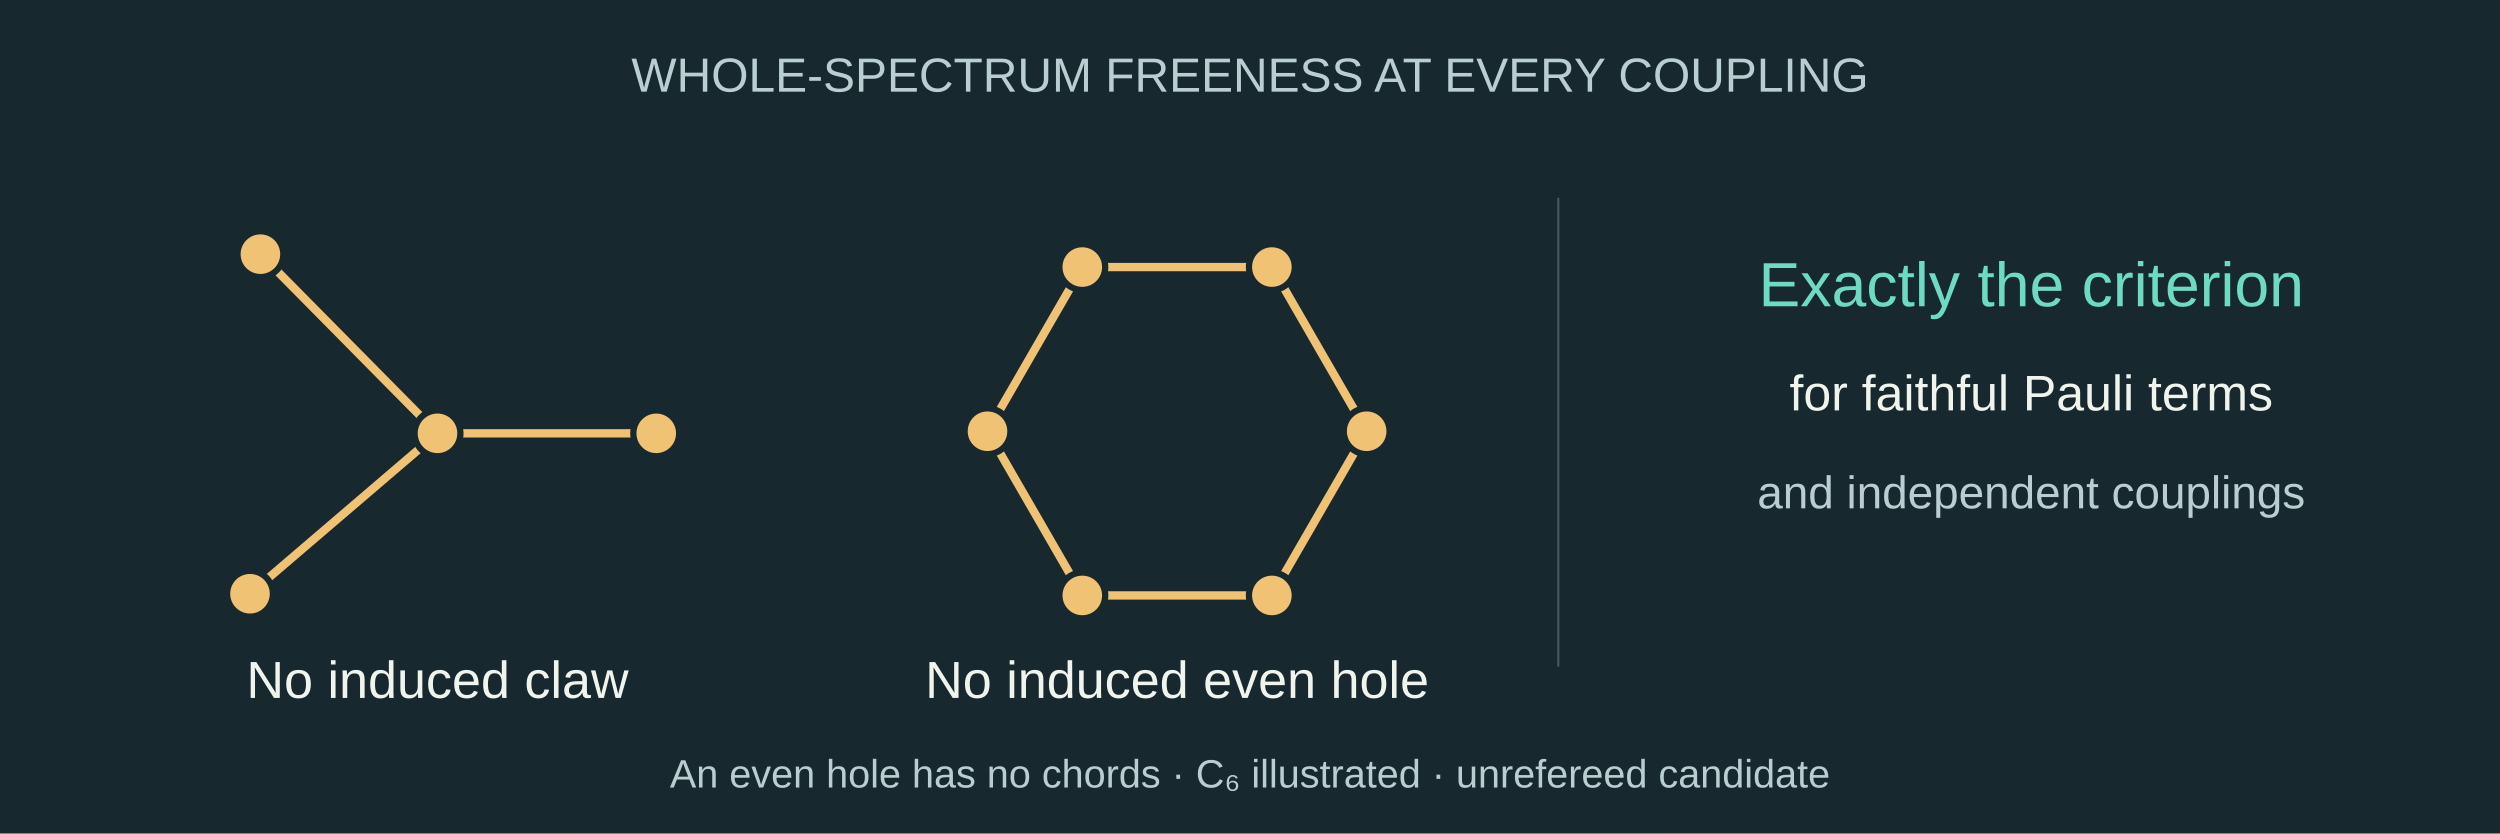
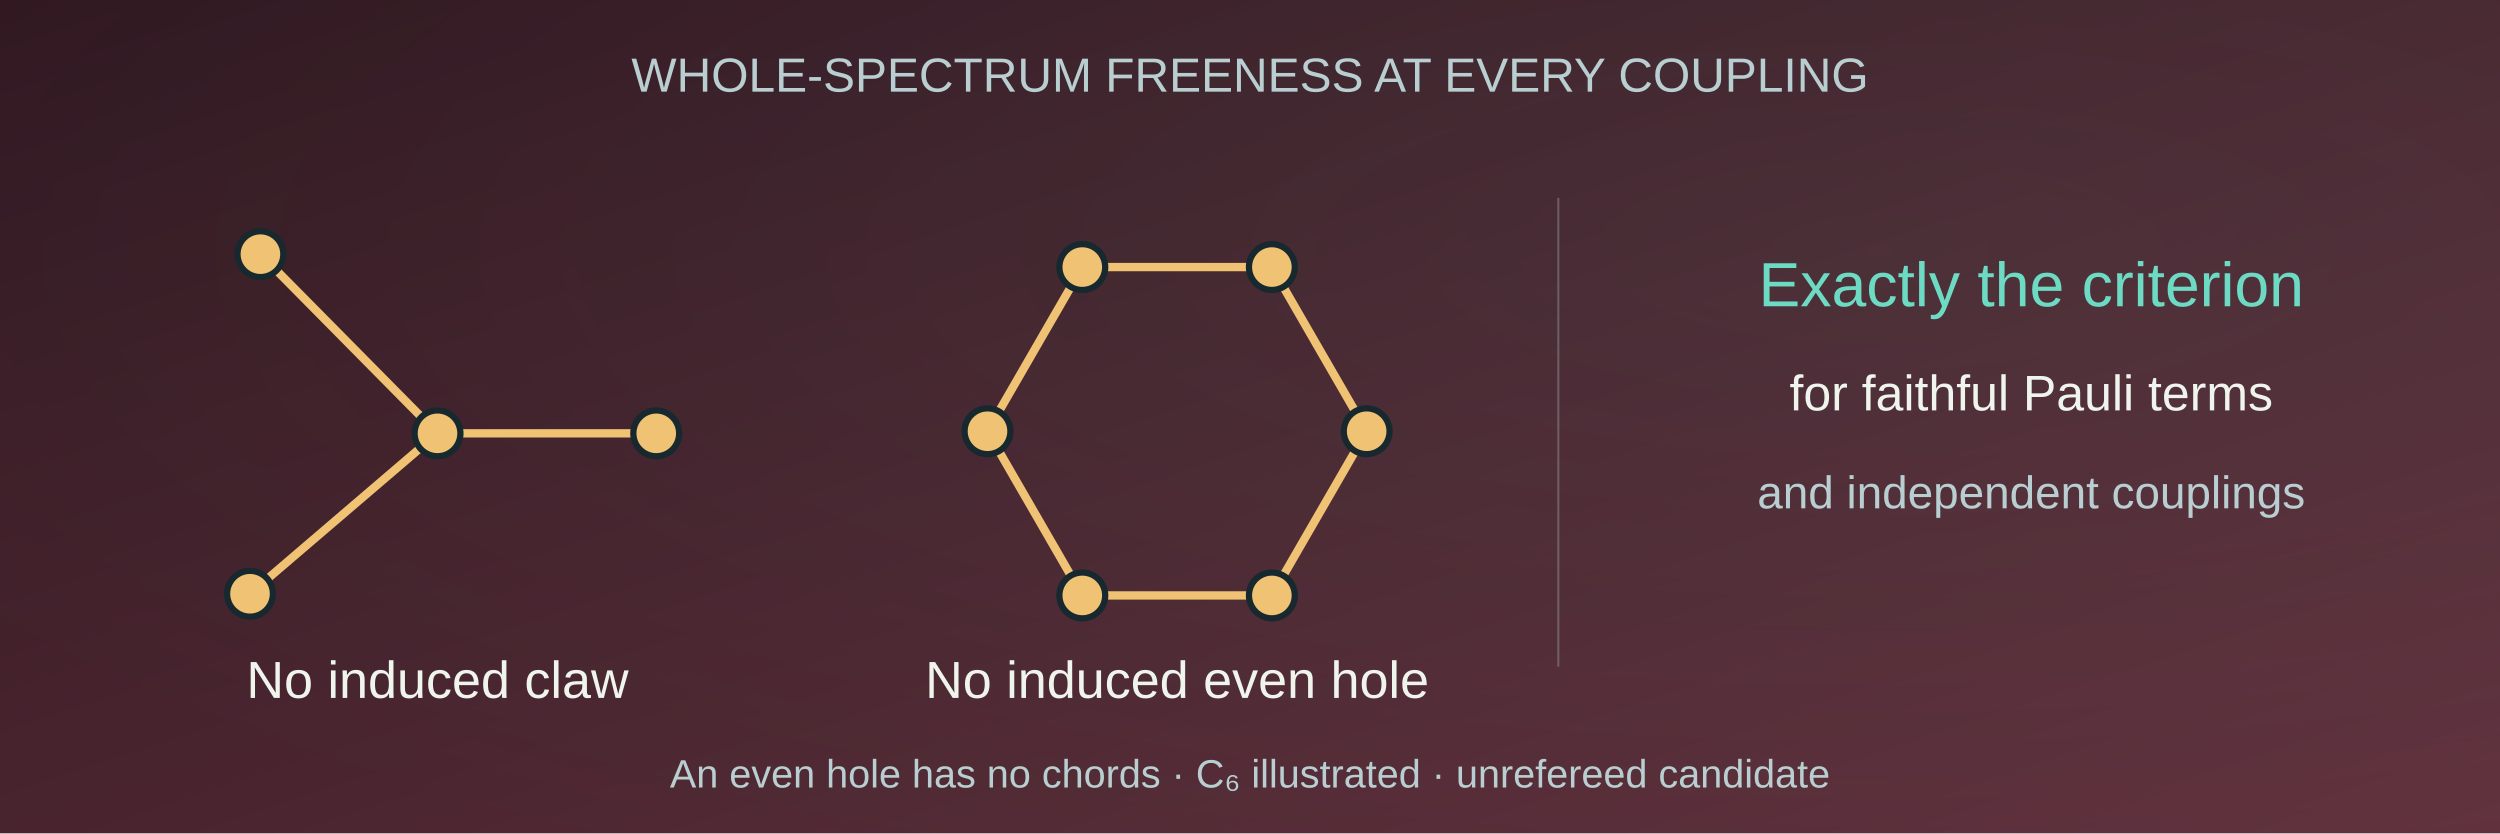
- <svg xmlns="http://www.w3.org/2000/svg" viewBox="0 0 1200 400" role="img" aria-labelledby="art-description">
+ <svg xmlns="http://www.w3.org/2000/svg" viewBox="0 0 1200 400" data-banner-palette="oxblood" role="img" aria-labelledby="art-description">
  <defs>
    <linearGradient id="bg" x1="0" y1="0" x2="1" y2="1">
-       <stop offset="0" stop-color="#151a1e" />
-       <stop offset="1" stop-color="#1e2a2e" />
+       <stop offset="0" stop-color="#301720" />
+       <stop offset="1" stop-color="#61313d" />
    </linearGradient>
    <radialGradient id="glow" cx="0.75" cy="0.3" r="0.9">
-       <stop offset="0" stop-color="#6ddbc4" stop-opacity="0.25" />
+       <stop offset="0" stop-color="#6ddbc4" stop-opacity="0.06" />
      <stop offset="1" stop-color="#6ddbc4" stop-opacity="0" />
    </radialGradient>
  </defs>
  <rect width="1200" height="400" fill="url(#bg)" />
  <rect width="1200" height="400" fill="url(#glow)" />
-   <rect width="1200" height="400" fill="#17282e" />
  <text class="og-hide" x="600" y="44" text-anchor="middle" font-family="Arial,sans-serif" font-size="23" fill="#b9ced0">WHOLE-SPECTRUM FREENESS AT EVERY COUPLING</text>
  <path d="M210,208 L125,122" stroke="#f0c274" stroke-width="4" />
  <path d="M210,208 L120,285" stroke="#f0c274" stroke-width="4" />
  <path d="M210,208 L315,208" stroke="#f0c274" stroke-width="4" />
  <circle cx="210" cy="208" r="11" fill="#f0c274" stroke="#17282e" stroke-width="3" />
  <circle cx="125" cy="122" r="11" fill="#f0c274" stroke="#17282e" stroke-width="3" />
  <circle cx="120" cy="285" r="11" fill="#f0c274" stroke="#17282e" stroke-width="3" />
  <circle cx="315" cy="208" r="11" fill="#f0c274" stroke="#17282e" stroke-width="3" />
  <path d="M656,207 L610.5,285.808" stroke="#f0c274" stroke-width="4" />
  <path d="M610.5,285.808 L519.5,285.808" stroke="#f0c274" stroke-width="4" />
  <path d="M519.5,285.808 L474,207" stroke="#f0c274" stroke-width="4" />
  <path d="M474,207 L519.5,128.192" stroke="#f0c274" stroke-width="4" />
  <path d="M519.5,128.192 L610.5,128.192" stroke="#f0c274" stroke-width="4" />
  <path d="M610.5,128.192 L656,207" stroke="#f0c274" stroke-width="4" />
  <circle cx="656" cy="207" r="11" fill="#f0c274" stroke="#17282e" stroke-width="3" />
  <circle cx="610.5" cy="285.808" r="11" fill="#f0c274" stroke="#17282e" stroke-width="3" />
  <circle cx="519.5" cy="285.808" r="11" fill="#f0c274" stroke="#17282e" stroke-width="3" />
  <circle cx="474" cy="207" r="11" fill="#f0c274" stroke="#17282e" stroke-width="3" />
  <circle cx="519.5" cy="128.192" r="11" fill="#f0c274" stroke="#17282e" stroke-width="3" />
  <circle cx="610.5" cy="128.192" r="11" fill="#f0c274" stroke="#17282e" stroke-width="3" />
  <text class="og-hide" x="210" y="335" text-anchor="middle" font-family="Arial,sans-serif" font-size="25" fill="#eff4ed">No induced claw</text>
  <text class="og-hide" x="565" y="335" text-anchor="middle" font-family="Arial,sans-serif" font-size="25" fill="#eff4ed">No induced even hole</text>
  <path d="M748 95 V320" stroke="#b9ced0" stroke-opacity=".3" />
  <text class="og-hide" x="975" y="147" text-anchor="middle" font-family="Arial,sans-serif" font-size="30" fill="#6ddbc4">Exactly the criterion</text>
  <text class="og-hide" x="975" y="197" text-anchor="middle" font-family="Arial,sans-serif" font-size="24" fill="#eff4ed">for faithful Pauli terms</text>
  <text class="og-hide" x="975" y="244" text-anchor="middle" font-family="Arial,sans-serif" font-size="22" fill="#b9ced0">and independent couplings</text>
  <text class="og-hide" x="600" y="378" text-anchor="middle" font-family="Arial,sans-serif" font-size="19" fill="#b9ced0">An even hole has no chords · C₆ illustrated · unrefereed candidate</text>
</svg>
